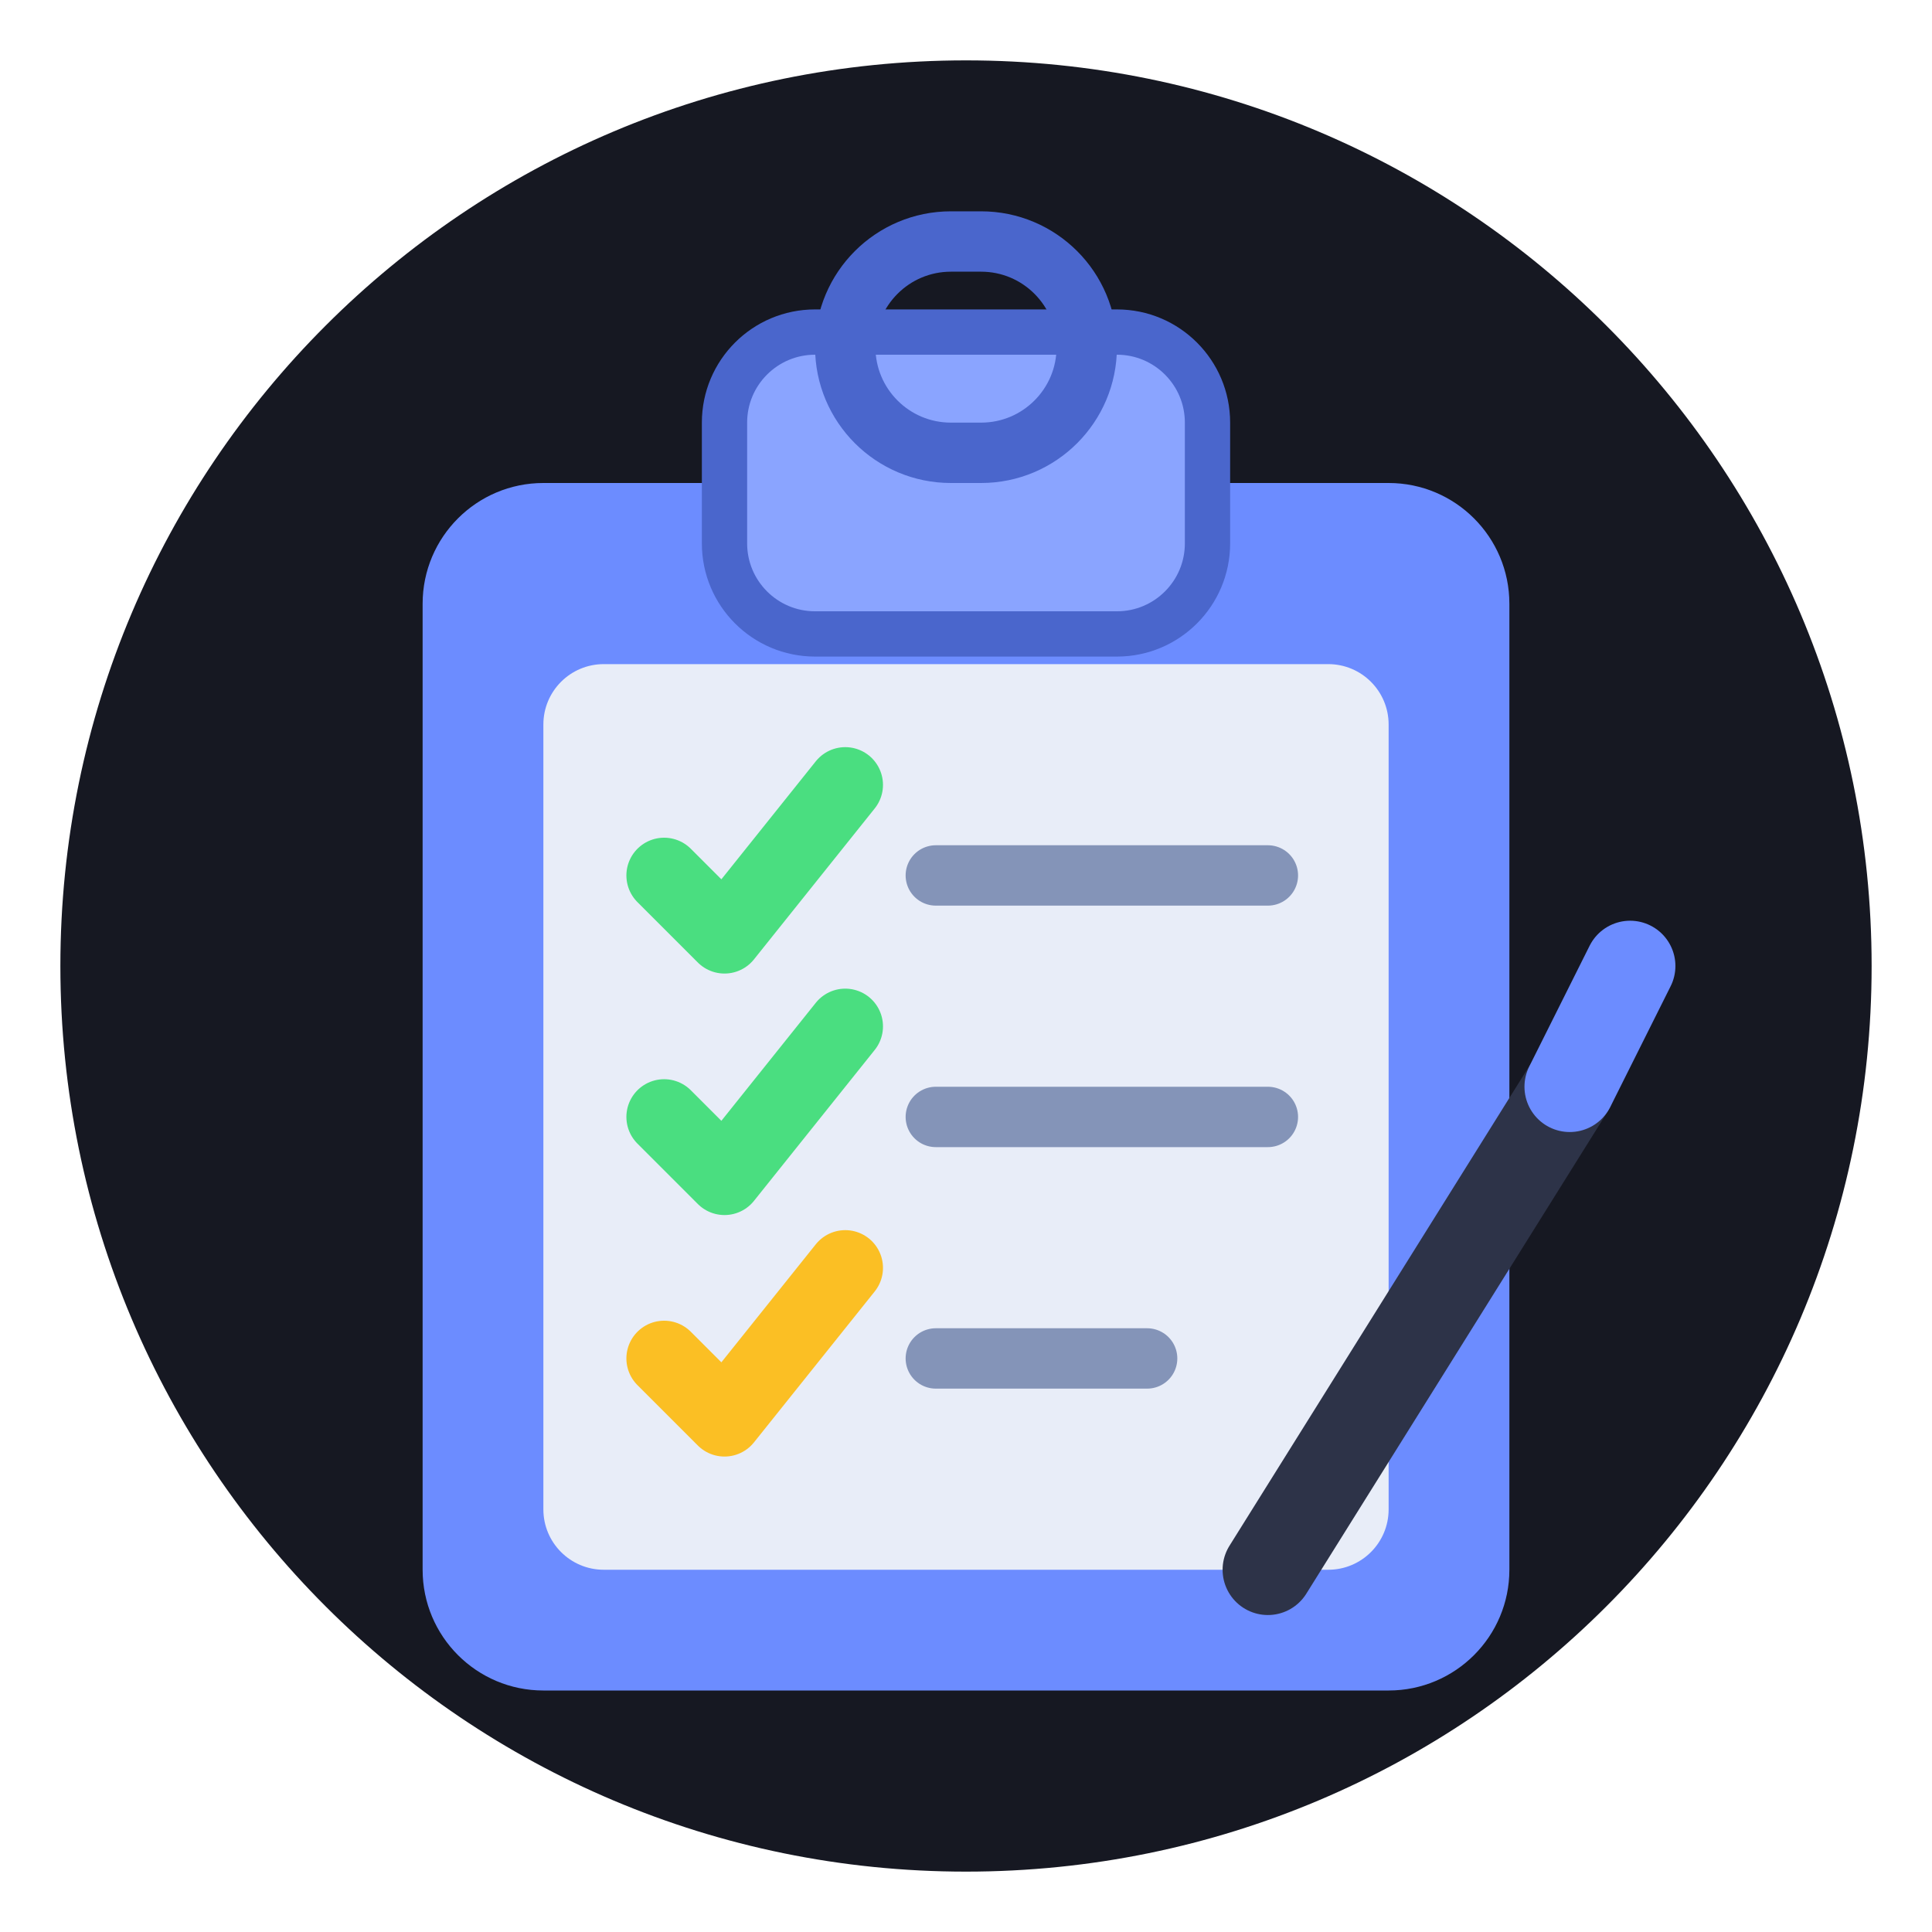
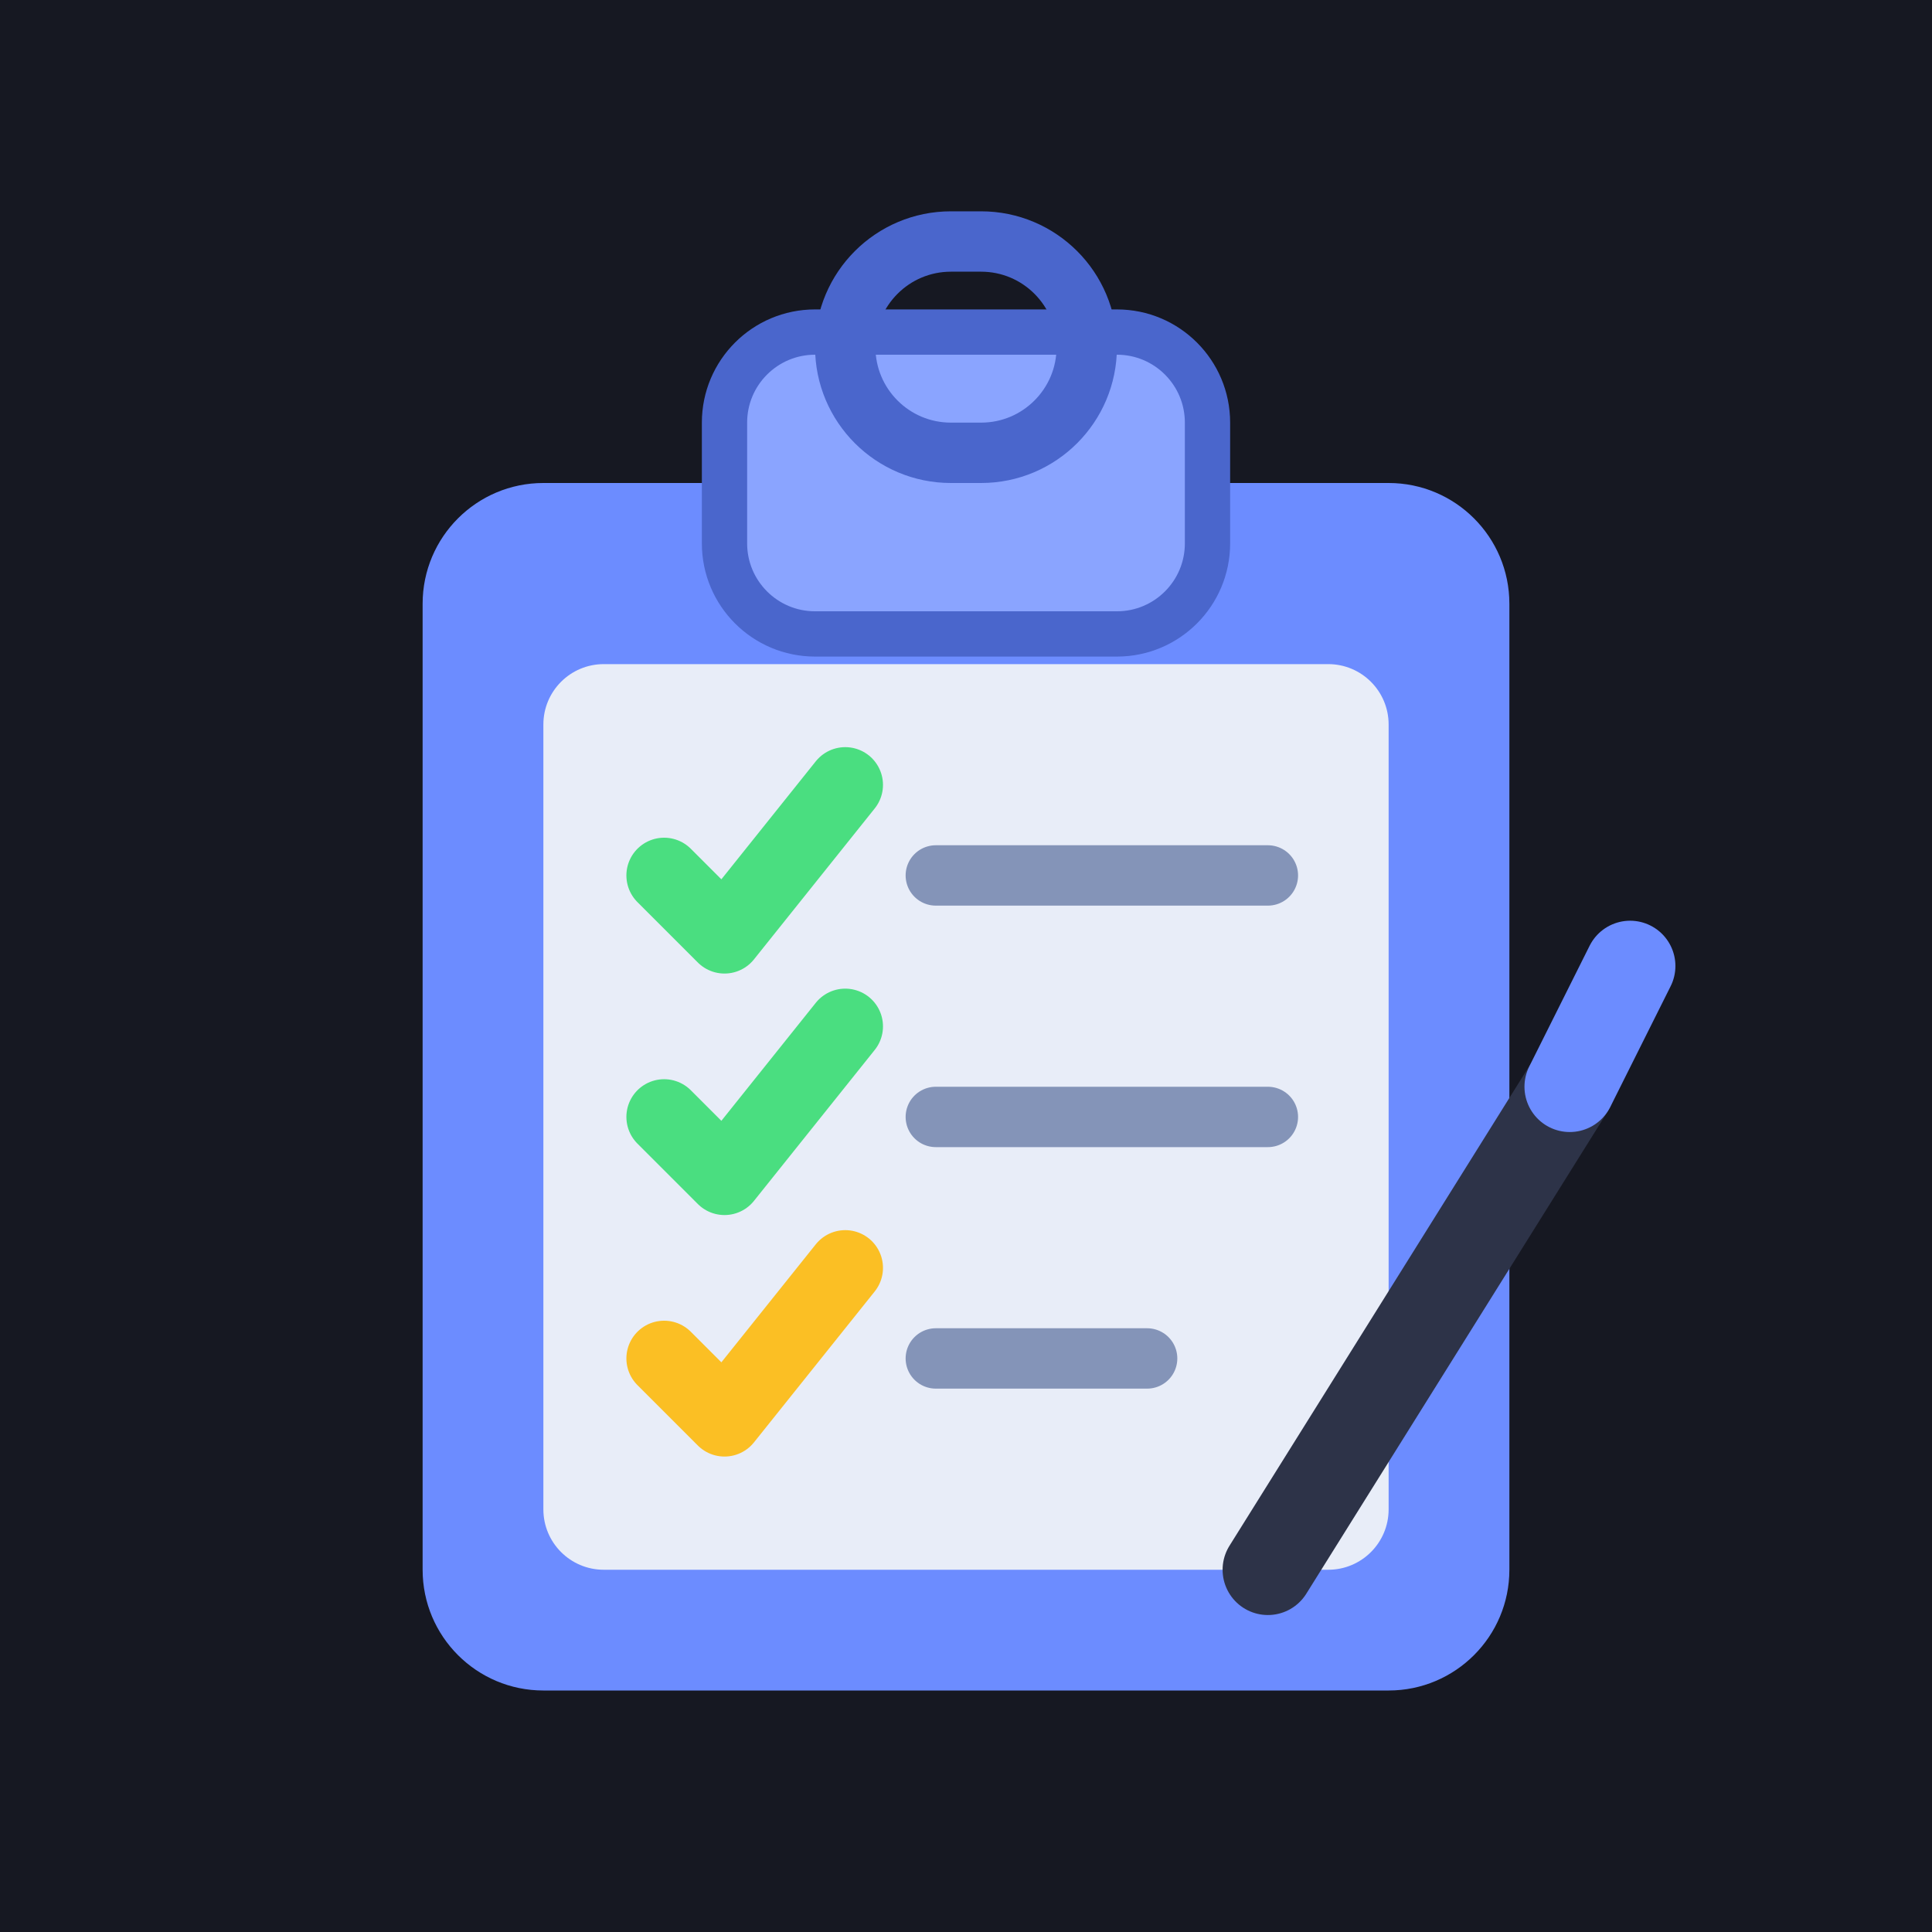
<svg xmlns="http://www.w3.org/2000/svg" viewBox="0 0 64 64" width="64" height="64">
-   <circle cx="32" cy="32" r="30" fill="#161822" />
+   <rect width="64" height="64" fill="#161822" />
  <rect x="14" y="16" width="36" height="40" rx="4" fill="#6c8cff" />
  <rect x="24" y="11" width="16" height="10" rx="3" fill="#8aa4ff" stroke="#4a66cc" stroke-width="1.5" />
  <rect x="28" y="8" width="8" height="7" rx="3.5" fill="none" stroke="#4a66cc" stroke-width="2" />
  <rect x="18" y="22" width="28" height="30" rx="2" fill="#e8edf8" />
  <path d="M22 29 L24 31 L28 26" stroke="#4ade80" stroke-width="2.5" fill="none" stroke-linecap="round" stroke-linejoin="round" />
  <line x1="31" y1="29" x2="42" y2="29" stroke="#8494b8" stroke-width="2" stroke-linecap="round" />
  <path d="M22 37 L24 39 L28 34" stroke="#4ade80" stroke-width="2.5" fill="none" stroke-linecap="round" stroke-linejoin="round" />
  <line x1="31" y1="37" x2="42" y2="37" stroke="#8494b8" stroke-width="2" stroke-linecap="round" />
  <path d="M22 45 L24 47 L28 42" stroke="#fbbf24" stroke-width="2.5" fill="none" stroke-linecap="round" stroke-linejoin="round" />
  <line x1="31" y1="45" x2="38" y2="45" stroke="#8494b8" stroke-width="2" stroke-linecap="round" />
  <line x1="42" y1="52" x2="52" y2="36" stroke="#2d3348" stroke-width="3" stroke-linecap="round" />
  <line x1="52" y1="36" x2="54" y2="32" stroke="#6c8cff" stroke-width="3" stroke-linecap="round" />
</svg>
